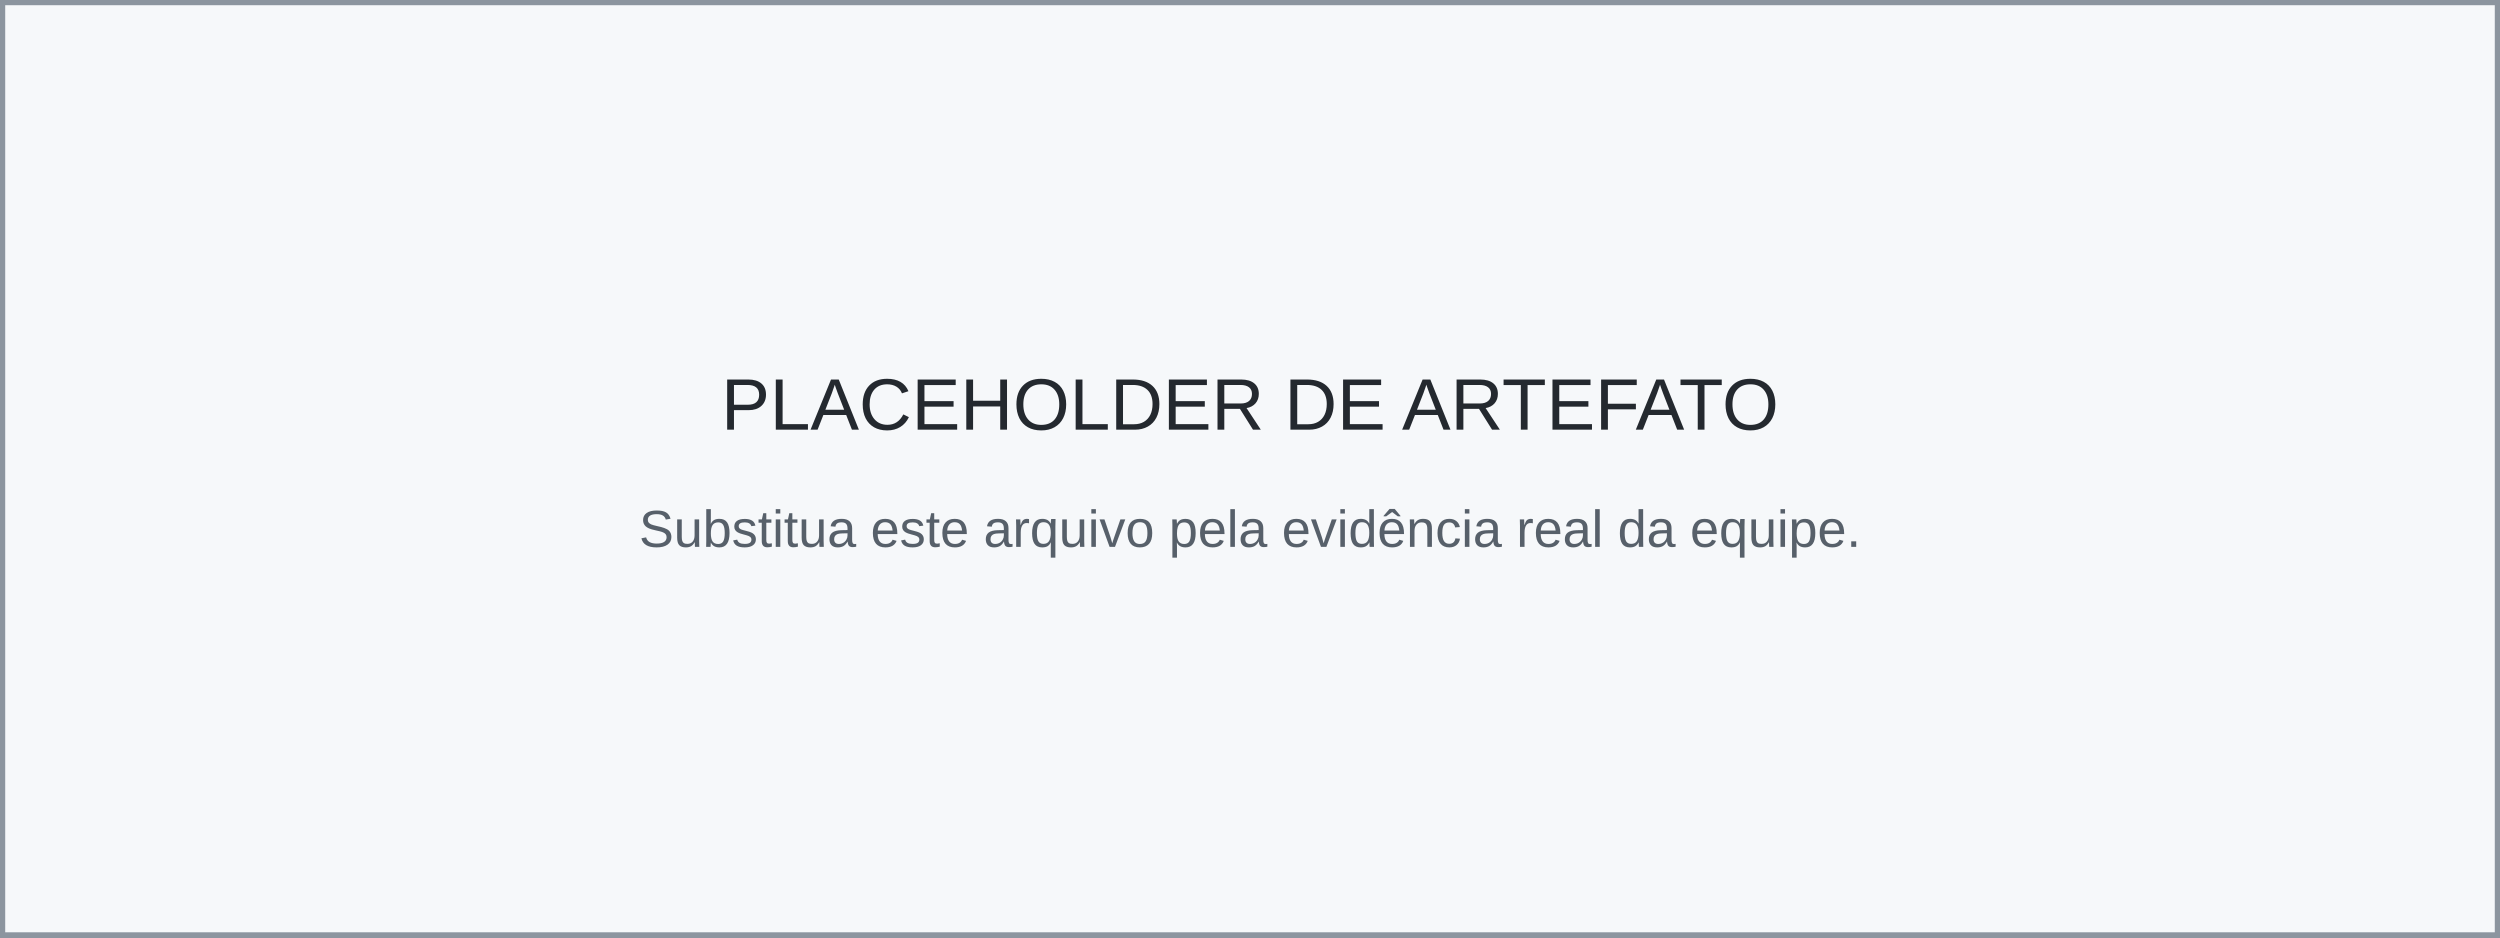
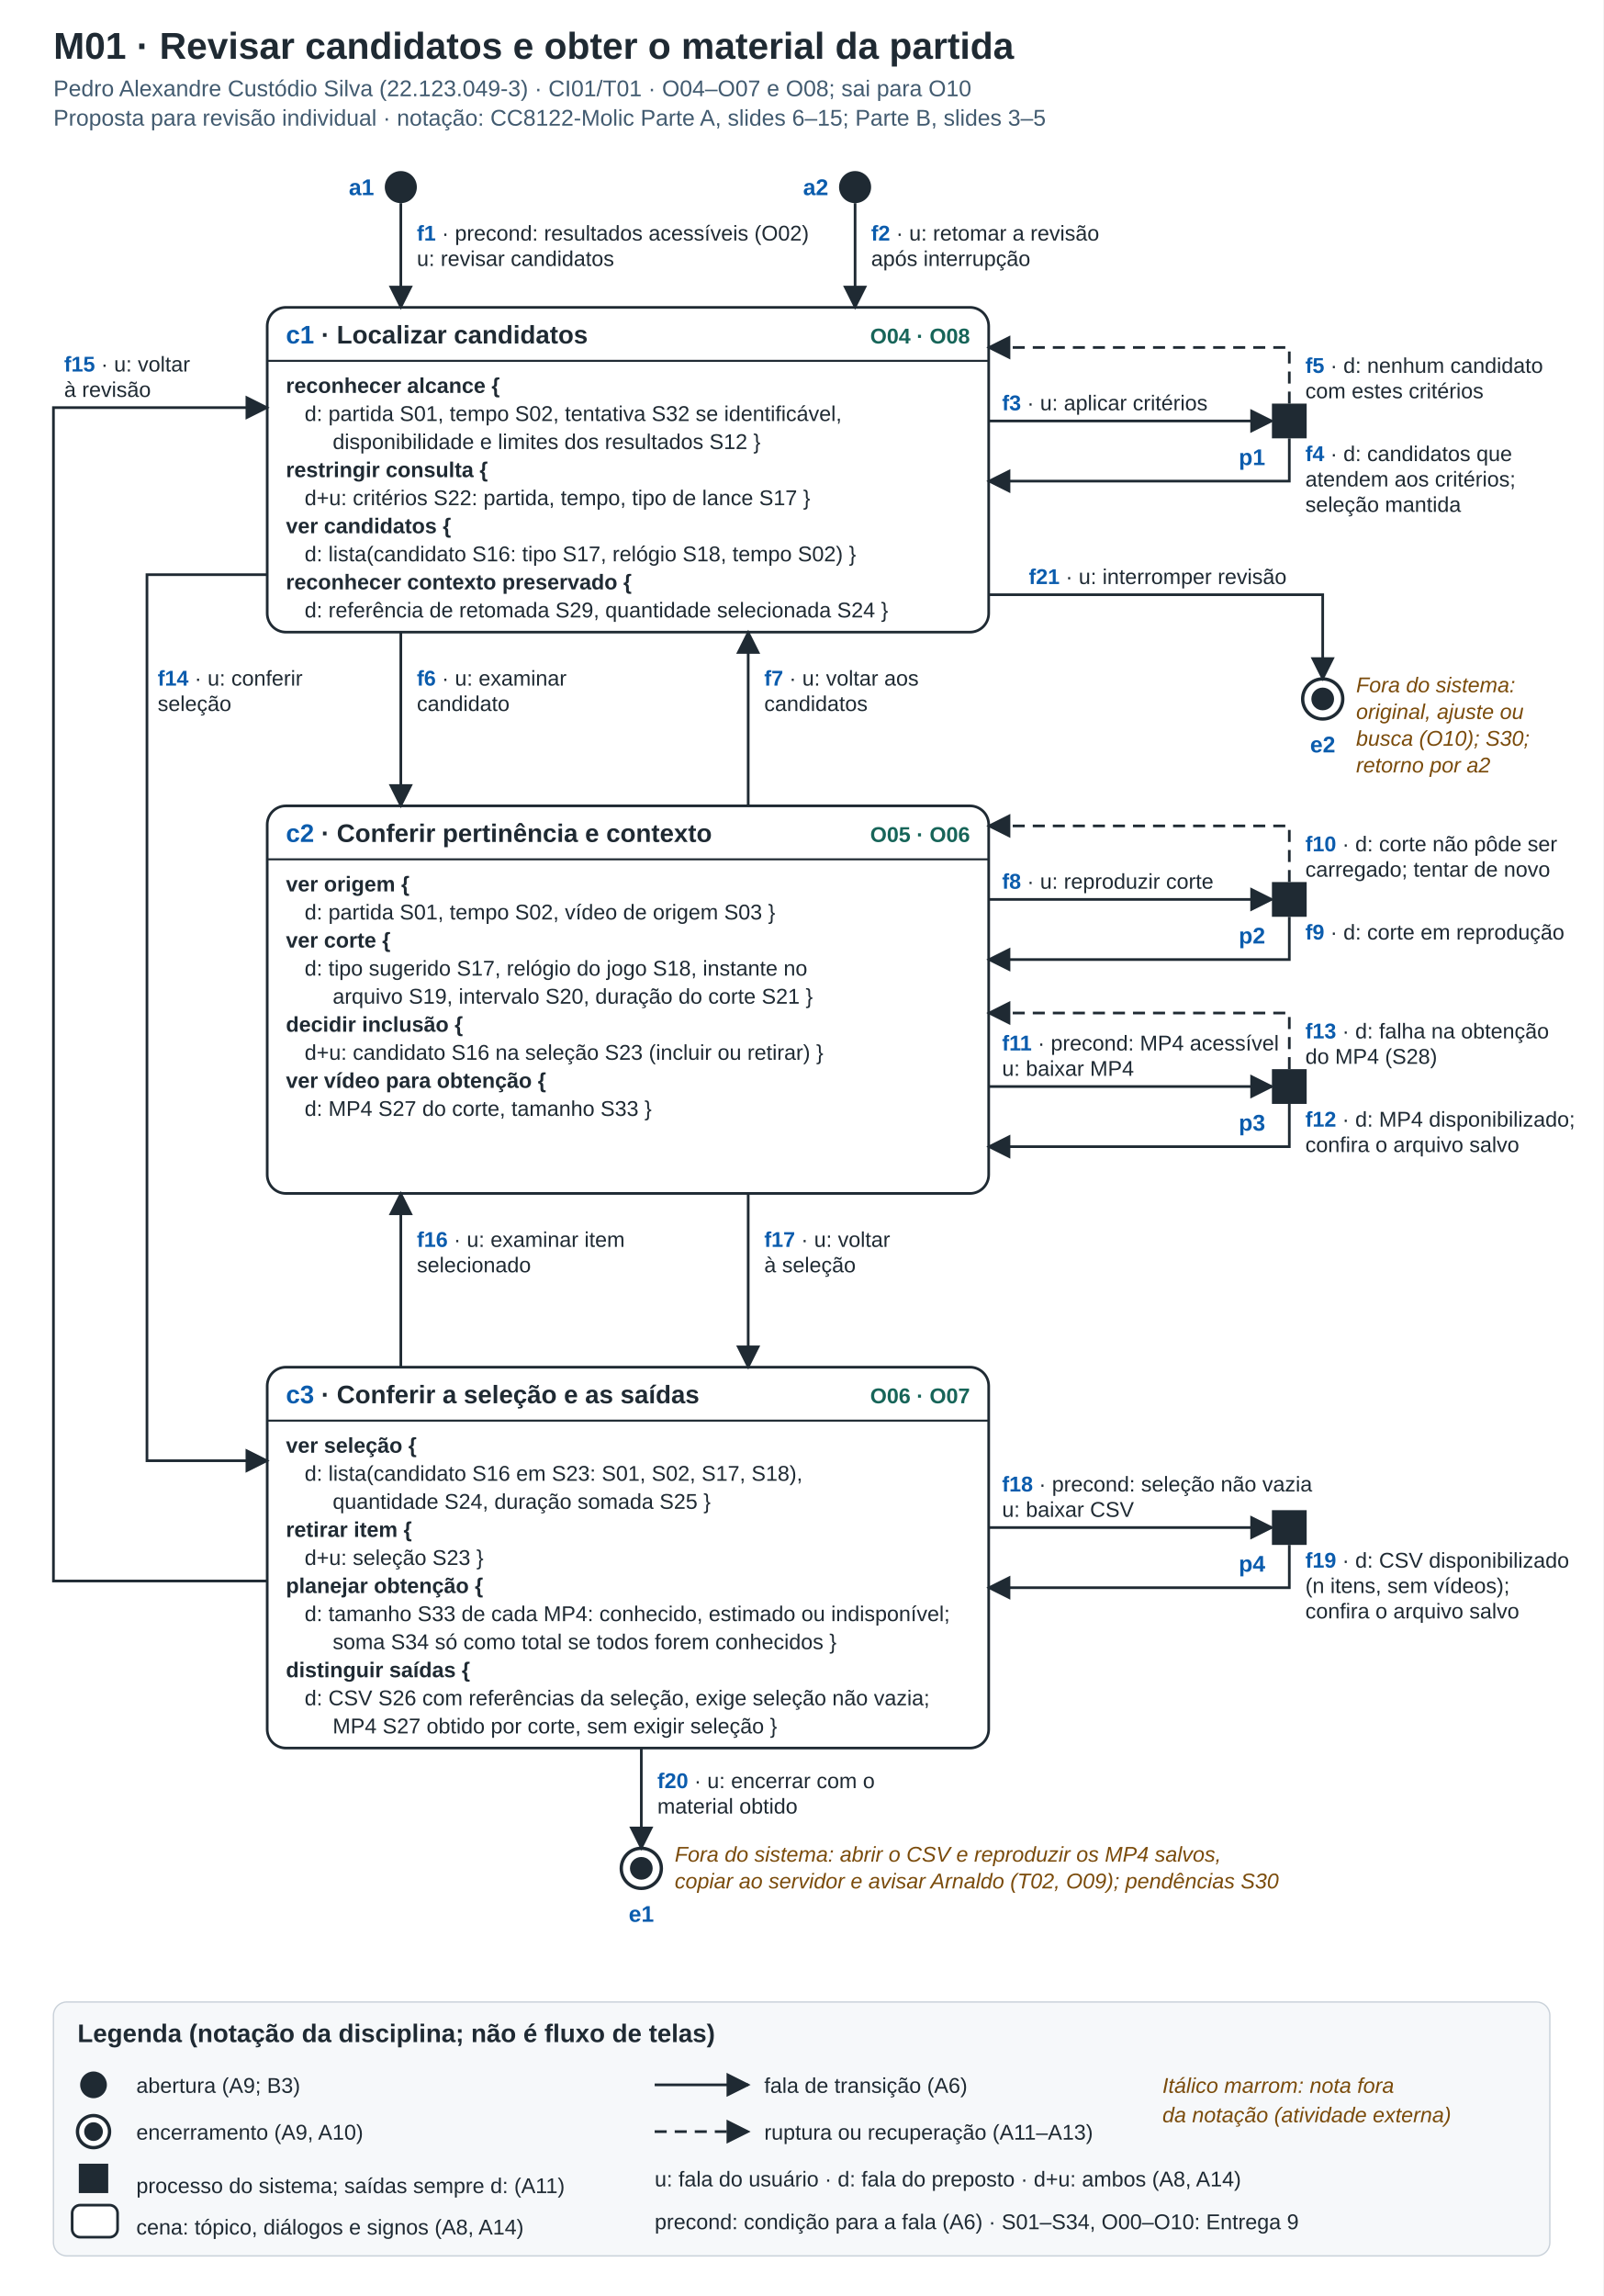
- <svg xmlns="http://www.w3.org/2000/svg" width="960" height="360" viewBox="0 0 960 360">
-   <rect width="100%" height="100%" fill="#f6f8fa" stroke="#8c959f" stroke-width="4" />
-   <text x="480" y="165" text-anchor="middle" font-family="Arial, sans-serif" font-size="28" fill="#24292f">PLACEHOLDER DE ARTEFATO</text>
-   <text x="480" y="210" text-anchor="middle" font-family="Arial, sans-serif" font-size="20" fill="#57606a">Substitua este arquivo pela evidência real da equipe.</text>
+ <svg xmlns="http://www.w3.org/2000/svg" width="1200" height="1718" viewBox="0 0 1200 1718" role="img" aria-labelledby="title desc">
+   <defs>
+     <style>text{font-family:Arial, Helvetica, sans-serif;fill:#1f2a33}.h1{font-size:28px;font-weight:700}.sub{font-size:17px;fill:#425b70}.stitle{font-size:19px;font-weight:700}.sid{fill:#0b5cad}.tag{font-size:16px;font-weight:700;fill:#176559}.dname{font-size:16px;font-weight:700}.dline{font-size:16px}.lbl{font-size:16px;paint-order:stroke;stroke:#fff;stroke-width:5px;stroke-linejoin:round}.fid{font-weight:700;fill:#0b5cad}.nid{font-size:17px;font-weight:700;fill:#0b5cad}.note{font-size:16px;font-style:italic;fill:#7a4b0b}.leg{font-size:16px}</style>
+     <marker id="arr" viewBox="0 0 10 10" refX="9" refY="5" markerWidth="9" markerHeight="9" orient="auto-start-reverse">
+       <path d="M0,0 L10,5 L0,10 z" fill="#1f2a33" />
+     </marker>
+     <marker id="arr-d" viewBox="0 0 10 10" refX="9" refY="5" markerWidth="9" markerHeight="9" orient="auto-start-reverse">
+       <path d="M0,0 L10,5 L0,10 z" fill="#1f2a33" />
+     </marker>
+   </defs>
+   <rect width="1200" height="1718" fill="#ffffff" />
+   <text x="40" y="44" class="h1" text-anchor="start">M01 · Revisar candidatos e obter o material da partida</text>
+   <text x="40" y="72" class="sub" text-anchor="start">Pedro Alexandre Custódio Silva (22.123.049-3) · CI01/T01 · O04–O07 e O08; sai para O10</text>
+   <text x="40" y="94" class="sub" text-anchor="start">Proposta para revisão individual · notação: CC8122-Molic Parte A, slides 6–15; Parte B, slides 3–5</text>
+   <g id="a1" data-kind="open">
+     <circle cx="300" cy="140" r="12" fill="#1f2a33" />
+     <text x="280" y="146" class="nid" text-anchor="end">a1</text>
+   </g>
+   <g id="a2" data-kind="open">
+     <circle cx="640" cy="140" r="12" fill="#1f2a33" />
+     <text x="620" y="146" class="nid" text-anchor="end">a2</text>
+   </g>
+   <g id="c1" data-kind="scene">
+     <rect x="200" y="230" width="540" height="243" rx="14" fill="#fff" stroke="#1f2a33" stroke-width="2" />
+     <line x1="200" y1="270" x2="740" y2="270" stroke="#1f2a33" stroke-width="1.5" />
+     <text x="214" y="257" class="stitle">
+       <tspan class="sid">c1</tspan> · Localizar candidatos</text>
+     <text x="726" y="257" class="tag" text-anchor="end">O04 · O08</text>
+     <text x="214" y="294" class="dname" text-anchor="start">reconhecer alcance {</text>
+     <text x="228" y="315" class="dline" text-anchor="start">d: partida S01, tempo S02, tentativa S32 se identificável,</text>
+     <text x="249" y="336" class="dline" text-anchor="start">disponibilidade e limites dos resultados S12 }</text>
+     <text x="214" y="357" class="dname" text-anchor="start">restringir consulta {</text>
+     <text x="228" y="378" class="dline" text-anchor="start">d+u: critérios S22: partida, tempo, tipo de lance S17 }</text>
+     <text x="214" y="399" class="dname" text-anchor="start">ver candidatos {</text>
+     <text x="228" y="420" class="dline" text-anchor="start">d: lista(candidato S16: tipo S17, relógio S18, tempo S02) }</text>
+     <text x="214" y="441" class="dname" text-anchor="start">reconhecer contexto preservado {</text>
+     <text x="228" y="462" class="dline" text-anchor="start">d: referência de retomada S29, quantidade selecionada S24 }</text>
+   </g>
+   <g id="c2" data-kind="scene">
+     <rect x="200" y="603" width="540" height="290" rx="14" fill="#fff" stroke="#1f2a33" stroke-width="2" />
+     <line x1="200" y1="643" x2="740" y2="643" stroke="#1f2a33" stroke-width="1.5" />
+     <text x="214" y="630" class="stitle">
+       <tspan class="sid">c2</tspan> · Conferir pertinência e contexto</text>
+     <text x="726" y="630" class="tag" text-anchor="end">O05 · O06</text>
+     <text x="214" y="667" class="dname" text-anchor="start">ver origem {</text>
+     <text x="228" y="688" class="dline" text-anchor="start">d: partida S01, tempo S02, vídeo de origem S03 }</text>
+     <text x="214" y="709" class="dname" text-anchor="start">ver corte {</text>
+     <text x="228" y="730" class="dline" text-anchor="start">d: tipo sugerido S17, relógio do jogo S18, instante no</text>
+     <text x="249" y="751" class="dline" text-anchor="start">arquivo S19, intervalo S20, duração do corte S21 }</text>
+     <text x="214" y="772" class="dname" text-anchor="start">decidir inclusão {</text>
+     <text x="228" y="793" class="dline" text-anchor="start">d+u: candidato S16 na seleção S23 (incluir ou retirar) }</text>
+     <text x="214" y="814" class="dname" text-anchor="start">ver vídeo para obtenção {</text>
+     <text x="228" y="835" class="dline" text-anchor="start">d: MP4 S27 do corte, tamanho S33 }</text>
+   </g>
+   <g id="c3" data-kind="scene">
+     <rect x="200" y="1023" width="540" height="285" rx="14" fill="#fff" stroke="#1f2a33" stroke-width="2" />
+     <line x1="200" y1="1063" x2="740" y2="1063" stroke="#1f2a33" stroke-width="1.5" />
+     <text x="214" y="1050" class="stitle">
+       <tspan class="sid">c3</tspan> · Conferir a seleção e as saídas</text>
+     <text x="726" y="1050" class="tag" text-anchor="end">O06 · O07</text>
+     <text x="214" y="1087" class="dname" text-anchor="start">ver seleção {</text>
+     <text x="228" y="1108" class="dline" text-anchor="start">d: lista(candidato S16 em S23: S01, S02, S17, S18),</text>
+     <text x="249" y="1129" class="dline" text-anchor="start">quantidade S24, duração somada S25 }</text>
+     <text x="214" y="1150" class="dname" text-anchor="start">retirar item {</text>
+     <text x="228" y="1171" class="dline" text-anchor="start">d+u: seleção S23 }</text>
+     <text x="214" y="1192" class="dname" text-anchor="start">planejar obtenção {</text>
+     <text x="228" y="1213" class="dline" text-anchor="start">d: tamanho S33 de cada MP4: conhecido, estimado ou indisponível;</text>
+     <text x="249" y="1234" class="dline" text-anchor="start">soma S34 só como total se todos forem conhecidos }</text>
+     <text x="214" y="1255" class="dname" text-anchor="start">distinguir saídas {</text>
+     <text x="228" y="1276" class="dline" text-anchor="start">d: CSV S26 com referências da seleção, exige seleção não vazia;</text>
+     <text x="249" y="1297" class="dline" text-anchor="start">MP4 S27 obtido por corte, sem exigir seleção }</text>
+   </g>
+   <g id="p1" data-kind="process">
+     <rect x="952" y="302" width="26" height="26" fill="#1f2a33" />
+     <text x="947" y="348" class="nid" text-anchor="end">p1</text>
+   </g>
+   <g id="p2" data-kind="process">
+     <rect x="952" y="660" width="26" height="26" fill="#1f2a33" />
+     <text x="947" y="706" class="nid" text-anchor="end">p2</text>
+   </g>
+   <g id="p3" data-kind="process">
+     <rect x="952" y="800" width="26" height="26" fill="#1f2a33" />
+     <text x="947" y="846" class="nid" text-anchor="end">p3</text>
+   </g>
+   <g id="p4" data-kind="process">
+     <rect x="952" y="1130" width="26" height="26" fill="#1f2a33" />
+     <text x="947" y="1176" class="nid" text-anchor="end">p4</text>
+   </g>
+   <g id="e1" data-kind="close">
+     <circle cx="480" cy="1398" r="15" fill="#fff" stroke="#1f2a33" stroke-width="2.5" />
+     <circle cx="480" cy="1398" r="8.5" fill="#1f2a33" />
+     <text x="480" y="1438" class="nid" text-anchor="middle">e1</text>
+   </g>
+   <g id="e2" data-kind="close">
+     <circle cx="990" cy="523" r="15" fill="#fff" stroke="#1f2a33" stroke-width="2.5" />
+     <circle cx="990" cy="523" r="8.5" fill="#1f2a33" />
+     <text x="990" y="563" class="nid" text-anchor="middle">e2</text>
+   </g>
+   <g id="f1" data-kind="edge" data-from="a1" data-to="c1" data-style="solid" data-label="precond: resultados acessíveis (O02) | u: revisar candidatos">
+     <polyline points="300,152 300,230" fill="none" stroke="#1f2a33" stroke-width="2" marker-end="url(#arr)" />
+     <text x="312" y="180" class="lbl" text-anchor="start">
+       <tspan class="fid">f1</tspan> · precond: resultados acessíveis (O02)</text>
+     <text x="312" y="199" class="lbl" text-anchor="start">u: revisar candidatos</text>
+   </g>
+   <g id="f2" data-kind="edge" data-from="a2" data-to="c1" data-style="solid" data-label="u: retomar a revisão | após interrupção">
+     <polyline points="640,152 640,230" fill="none" stroke="#1f2a33" stroke-width="2" marker-end="url(#arr)" />
+     <text x="652" y="180" class="lbl" text-anchor="start">
+       <tspan class="fid">f2</tspan> · u: retomar a revisão</text>
+     <text x="652" y="199" class="lbl" text-anchor="start">após interrupção</text>
+   </g>
+   <g id="f3" data-kind="edge" data-from="c1" data-to="p1" data-style="solid" data-label="u: aplicar critérios">
+     <polyline points="740,315 952,315" fill="none" stroke="#1f2a33" stroke-width="2" marker-end="url(#arr)" />
+     <text x="750" y="307" class="lbl" text-anchor="start">
+       <tspan class="fid">f3</tspan> · u: aplicar critérios</text>
+   </g>
+   <g id="f4" data-kind="edge" data-from="p1" data-to="c1" data-style="solid" data-label="d: candidatos que | atendem aos critérios; | seleção mantida">
+     <polyline points="965,328 965,360 740,360" fill="none" stroke="#1f2a33" stroke-width="2" marker-end="url(#arr)" />
+     <text x="977" y="345" class="lbl" text-anchor="start">
+       <tspan class="fid">f4</tspan> · d: candidatos que</text>
+     <text x="977" y="364" class="lbl" text-anchor="start">atendem aos critérios;</text>
+     <text x="977" y="383" class="lbl" text-anchor="start">seleção mantida</text>
+   </g>
+   <g id="f5" data-kind="edge" data-from="p1" data-to="c1" data-style="dashed" data-label="d: nenhum candidato | com estes critérios">
+     <polyline points="965,302 965,260 740,260" fill="none" stroke="#1f2a33" stroke-width="2" stroke-dasharray="9 6" marker-end="url(#arr-d)" />
+     <text x="977" y="279" class="lbl" text-anchor="start">
+       <tspan class="fid">f5</tspan> · d: nenhum candidato</text>
+     <text x="977" y="298" class="lbl" text-anchor="start">com estes critérios</text>
+   </g>
+   <g id="f6" data-kind="edge" data-from="c1" data-to="c2" data-style="solid" data-label="u: examinar | candidato">
+     <polyline points="300,473 300,603" fill="none" stroke="#1f2a33" stroke-width="2" marker-end="url(#arr)" />
+     <text x="312" y="513" class="lbl" text-anchor="start">
+       <tspan class="fid">f6</tspan> · u: examinar</text>
+     <text x="312" y="532" class="lbl" text-anchor="start">candidato</text>
+   </g>
+   <g id="f7" data-kind="edge" data-from="c2" data-to="c1" data-style="solid" data-label="u: voltar aos | candidatos">
+     <polyline points="560,603 560,473" fill="none" stroke="#1f2a33" stroke-width="2" marker-end="url(#arr)" />
+     <text x="572" y="513" class="lbl" text-anchor="start">
+       <tspan class="fid">f7</tspan> · u: voltar aos</text>
+     <text x="572" y="532" class="lbl" text-anchor="start">candidatos</text>
+   </g>
+   <g id="f8" data-kind="edge" data-from="c2" data-to="p2" data-style="solid" data-label="u: reproduzir corte">
+     <polyline points="740,673 952,673" fill="none" stroke="#1f2a33" stroke-width="2" marker-end="url(#arr)" />
+     <text x="750" y="665" class="lbl" text-anchor="start">
+       <tspan class="fid">f8</tspan> · u: reproduzir corte</text>
+   </g>
+   <g id="f9" data-kind="edge" data-from="p2" data-to="c2" data-style="solid" data-label="d: corte em reprodução">
+     <polyline points="965,686 965,718 740,718" fill="none" stroke="#1f2a33" stroke-width="2" marker-end="url(#arr)" />
+     <text x="977" y="703" class="lbl" text-anchor="start">
+       <tspan class="fid">f9</tspan> · d: corte em reprodução</text>
+   </g>
+   <g id="f10" data-kind="edge" data-from="p2" data-to="c2" data-style="dashed" data-label="d: corte não pôde ser | carregado; tentar de novo">
+     <polyline points="965,660 965,618 740,618" fill="none" stroke="#1f2a33" stroke-width="2" stroke-dasharray="9 6" marker-end="url(#arr-d)" />
+     <text x="977" y="637" class="lbl" text-anchor="start">
+       <tspan class="fid">f10</tspan> · d: corte não pôde ser</text>
+     <text x="977" y="656" class="lbl" text-anchor="start">carregado; tentar de novo</text>
+   </g>
+   <g id="f11" data-kind="edge" data-from="c2" data-to="p3" data-style="solid" data-label="precond: MP4 acessível | u: baixar MP4">
+     <polyline points="740,813 952,813" fill="none" stroke="#1f2a33" stroke-width="2" marker-end="url(#arr)" />
+     <text x="750" y="786" class="lbl" text-anchor="start">
+       <tspan class="fid">f11</tspan> · precond: MP4 acessível</text>
+     <text x="750" y="805" class="lbl" text-anchor="start">u: baixar MP4</text>
+   </g>
+   <g id="f12" data-kind="edge" data-from="p3" data-to="c2" data-style="solid" data-label="d: MP4 disponibilizado; | confira o arquivo salvo">
+     <polyline points="965,826 965,858 740,858" fill="none" stroke="#1f2a33" stroke-width="2" marker-end="url(#arr)" />
+     <text x="977" y="843" class="lbl" text-anchor="start">
+       <tspan class="fid">f12</tspan> · d: MP4 disponibilizado;</text>
+     <text x="977" y="862" class="lbl" text-anchor="start">confira o arquivo salvo</text>
+   </g>
+   <g id="f13" data-kind="edge" data-from="p3" data-to="c2" data-style="dashed" data-label="d: falha na obtenção | do MP4 (S28)">
+     <polyline points="965,800 965,758 740,758" fill="none" stroke="#1f2a33" stroke-width="2" stroke-dasharray="9 6" marker-end="url(#arr-d)" />
+     <text x="977" y="777" class="lbl" text-anchor="start">
+       <tspan class="fid">f13</tspan> · d: falha na obtenção</text>
+     <text x="977" y="796" class="lbl" text-anchor="start">do MP4 (S28)</text>
+   </g>
+   <g id="f14" data-kind="edge" data-from="c1" data-to="c3" data-style="solid" data-label="u: conferir | seleção">
+     <polyline points="200,430 110,430 110,1093 200,1093" fill="none" stroke="#1f2a33" stroke-width="2" marker-end="url(#arr)" />
+     <text x="118" y="513" class="lbl" text-anchor="start">
+       <tspan class="fid">f14</tspan> · u: conferir</text>
+     <text x="118" y="532" class="lbl" text-anchor="start">seleção</text>
+   </g>
+   <g id="f15" data-kind="edge" data-from="c3" data-to="c1" data-style="solid" data-label="u: voltar | à revisão">
+     <polyline points="200,1183 40,1183 40,305 200,305" fill="none" stroke="#1f2a33" stroke-width="2" marker-end="url(#arr)" />
+     <text x="48" y="278" class="lbl" text-anchor="start">
+       <tspan class="fid">f15</tspan> · u: voltar</text>
+     <text x="48" y="297" class="lbl" text-anchor="start">à revisão</text>
+   </g>
+   <g id="f16" data-kind="edge" data-from="c3" data-to="c2" data-style="solid" data-label="u: examinar item | selecionado">
+     <polyline points="300,1023 300,893" fill="none" stroke="#1f2a33" stroke-width="2" marker-end="url(#arr)" />
+     <text x="312" y="933" class="lbl" text-anchor="start">
+       <tspan class="fid">f16</tspan> · u: examinar item</text>
+     <text x="312" y="952" class="lbl" text-anchor="start">selecionado</text>
+   </g>
+   <g id="f17" data-kind="edge" data-from="c2" data-to="c3" data-style="solid" data-label="u: voltar | à seleção">
+     <polyline points="560,893 560,1023" fill="none" stroke="#1f2a33" stroke-width="2" marker-end="url(#arr)" />
+     <text x="572" y="933" class="lbl" text-anchor="start">
+       <tspan class="fid">f17</tspan> · u: voltar</text>
+     <text x="572" y="952" class="lbl" text-anchor="start">à seleção</text>
+   </g>
+   <g id="f18" data-kind="edge" data-from="c3" data-to="p4" data-style="solid" data-label="precond: seleção não vazia | u: baixar CSV">
+     <polyline points="740,1143 952,1143" fill="none" stroke="#1f2a33" stroke-width="2" marker-end="url(#arr)" />
+     <text x="750" y="1116" class="lbl" text-anchor="start">
+       <tspan class="fid">f18</tspan> · precond: seleção não vazia</text>
+     <text x="750" y="1135" class="lbl" text-anchor="start">u: baixar CSV</text>
+   </g>
+   <g id="f19" data-kind="edge" data-from="p4" data-to="c3" data-style="solid" data-label="d: CSV disponibilizado | (n itens, sem vídeos); | confira o arquivo salvo">
+     <polyline points="965,1156 965,1188 740,1188" fill="none" stroke="#1f2a33" stroke-width="2" marker-end="url(#arr)" />
+     <text x="977" y="1173" class="lbl" text-anchor="start">
+       <tspan class="fid">f19</tspan> · d: CSV disponibilizado</text>
+     <text x="977" y="1192" class="lbl" text-anchor="start">(n itens, sem vídeos);</text>
+     <text x="977" y="1211" class="lbl" text-anchor="start">confira o arquivo salvo</text>
+   </g>
+   <g id="f20" data-kind="edge" data-from="c3" data-to="e1" data-style="solid" data-label="u: encerrar com o | material obtido">
+     <polyline points="480,1308 480,1383" fill="none" stroke="#1f2a33" stroke-width="2" marker-end="url(#arr)" />
+     <text x="492" y="1338" class="lbl" text-anchor="start">
+       <tspan class="fid">f20</tspan> · u: encerrar com o</text>
+     <text x="492" y="1357" class="lbl" text-anchor="start">material obtido</text>
+   </g>
+   <g id="f21" data-kind="edge" data-from="c1" data-to="e2" data-style="solid" data-label="u: interromper revisão">
+     <polyline points="740,445 990,445 990,508" fill="none" stroke="#1f2a33" stroke-width="2" marker-end="url(#arr)" />
+     <text x="770" y="437" class="lbl" text-anchor="start">
+       <tspan class="fid">f21</tspan> · u: interromper revisão</text>
+   </g>
+   <text x="505" y="1393" class="note" text-anchor="start">Fora do sistema: abrir o CSV e reproduzir os MP4 salvos,</text>
+   <text x="505" y="1413" class="note" text-anchor="start">copiar ao servidor e avisar Arnaldo (T02, O09); pendências S30</text>
+   <text x="1015" y="518" class="note" text-anchor="start">Fora do sistema:</text>
+   <text x="1015" y="538" class="note" text-anchor="start">original, ajuste ou</text>
+   <text x="1015" y="558" class="note" text-anchor="start">busca (O10); S30;</text>
+   <text x="1015" y="578" class="note" text-anchor="start">retorno por a2</text>
+   <g id="legenda" transform="translate(40,1498)">
+     <rect x="0" y="0" width="1120" height="190" rx="10" fill="#f6f8fa" stroke="#c9d1d9" />
+     <text x="18" y="30" class="stitle" text-anchor="start">Legenda (notação da disciplina; não é fluxo de telas)</text>
+     <circle cx="30" cy="62" r="10" fill="#1f2a33" />
+     <text x="62" y="68" class="leg" text-anchor="start">abertura (A9; B3)</text>
+     <circle cx="30" cy="97" r="12" fill="#fff" stroke="#1f2a33" stroke-width="2.5" />
+     <circle cx="30" cy="97" r="7" fill="#1f2a33" />
+     <text x="62" y="103" class="leg" text-anchor="start">encerramento (A9, A10)</text>
+     <rect x="19" y="121" width="22" height="22" fill="#1f2a33" />
+     <text x="62" y="143" class="leg" text-anchor="start">processo do sistema; saídas sempre d: (A11)</text>
+     <rect x="14" y="152" width="34" height="24" rx="6" fill="#fff" stroke="#1f2a33" stroke-width="2" />
+     <text x="62" y="174" class="leg" text-anchor="start">cena: tópico, diálogos e signos (A8, A14)</text>
+     <line x1="450" y1="62" x2="520" y2="62" stroke="#1f2a33" stroke-width="2" marker-end="url(#arr)" />
+     <text x="532" y="68" class="leg" text-anchor="start">fala de transição (A6)</text>
+     <line x1="450" y1="97" x2="520" y2="97" stroke="#1f2a33" stroke-width="2" stroke-dasharray="9 6" marker-end="url(#arr-d)" />
+     <text x="532" y="103" class="leg" text-anchor="start">ruptura ou recuperação (A11–A13)</text>
+     <text x="450" y="138" class="leg" text-anchor="start">u: fala do usuário · d: fala do preposto · d+u: ambos (A8, A14)</text>
+     <text x="450" y="170" class="leg" text-anchor="start">precond: condição para a fala (A6) · S01–S34, O00–O10: Entrega 9</text>
+     <text x="830" y="68" class="note">Itálico marrom: nota fora</text>
+     <text x="830" y="90" class="note">da notação (atividade externa)</text>
+   </g>
</svg>
